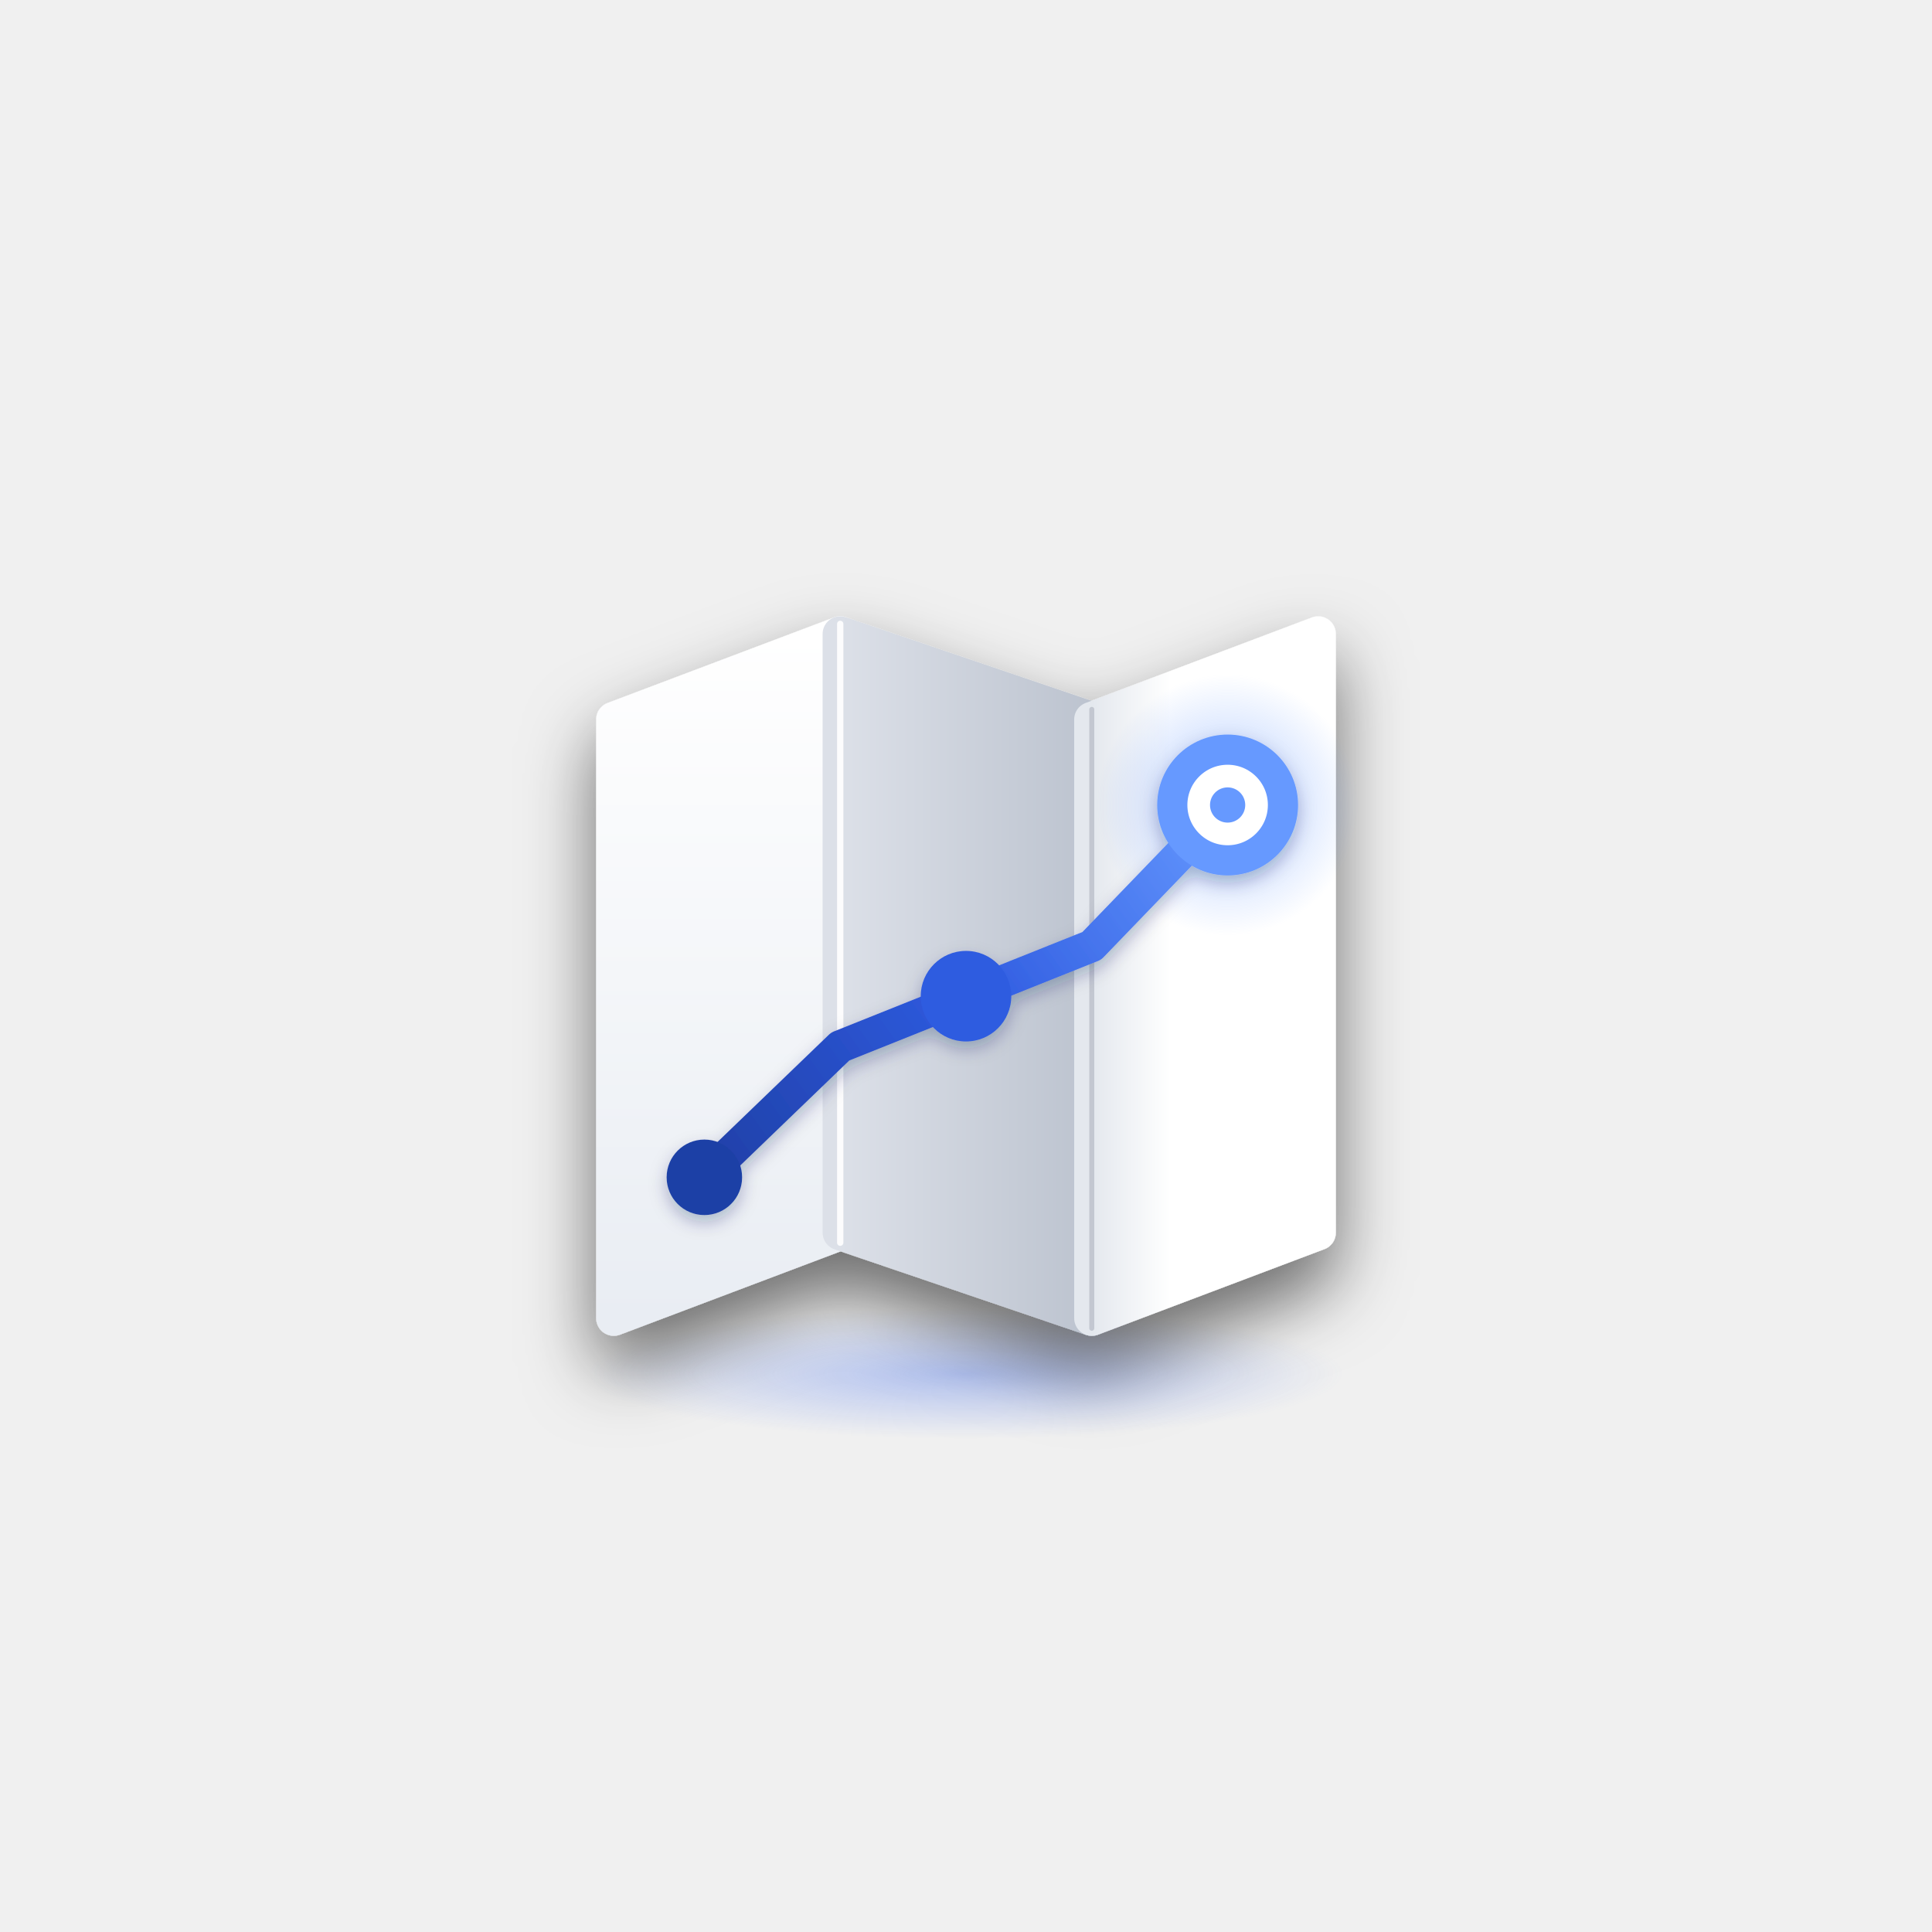
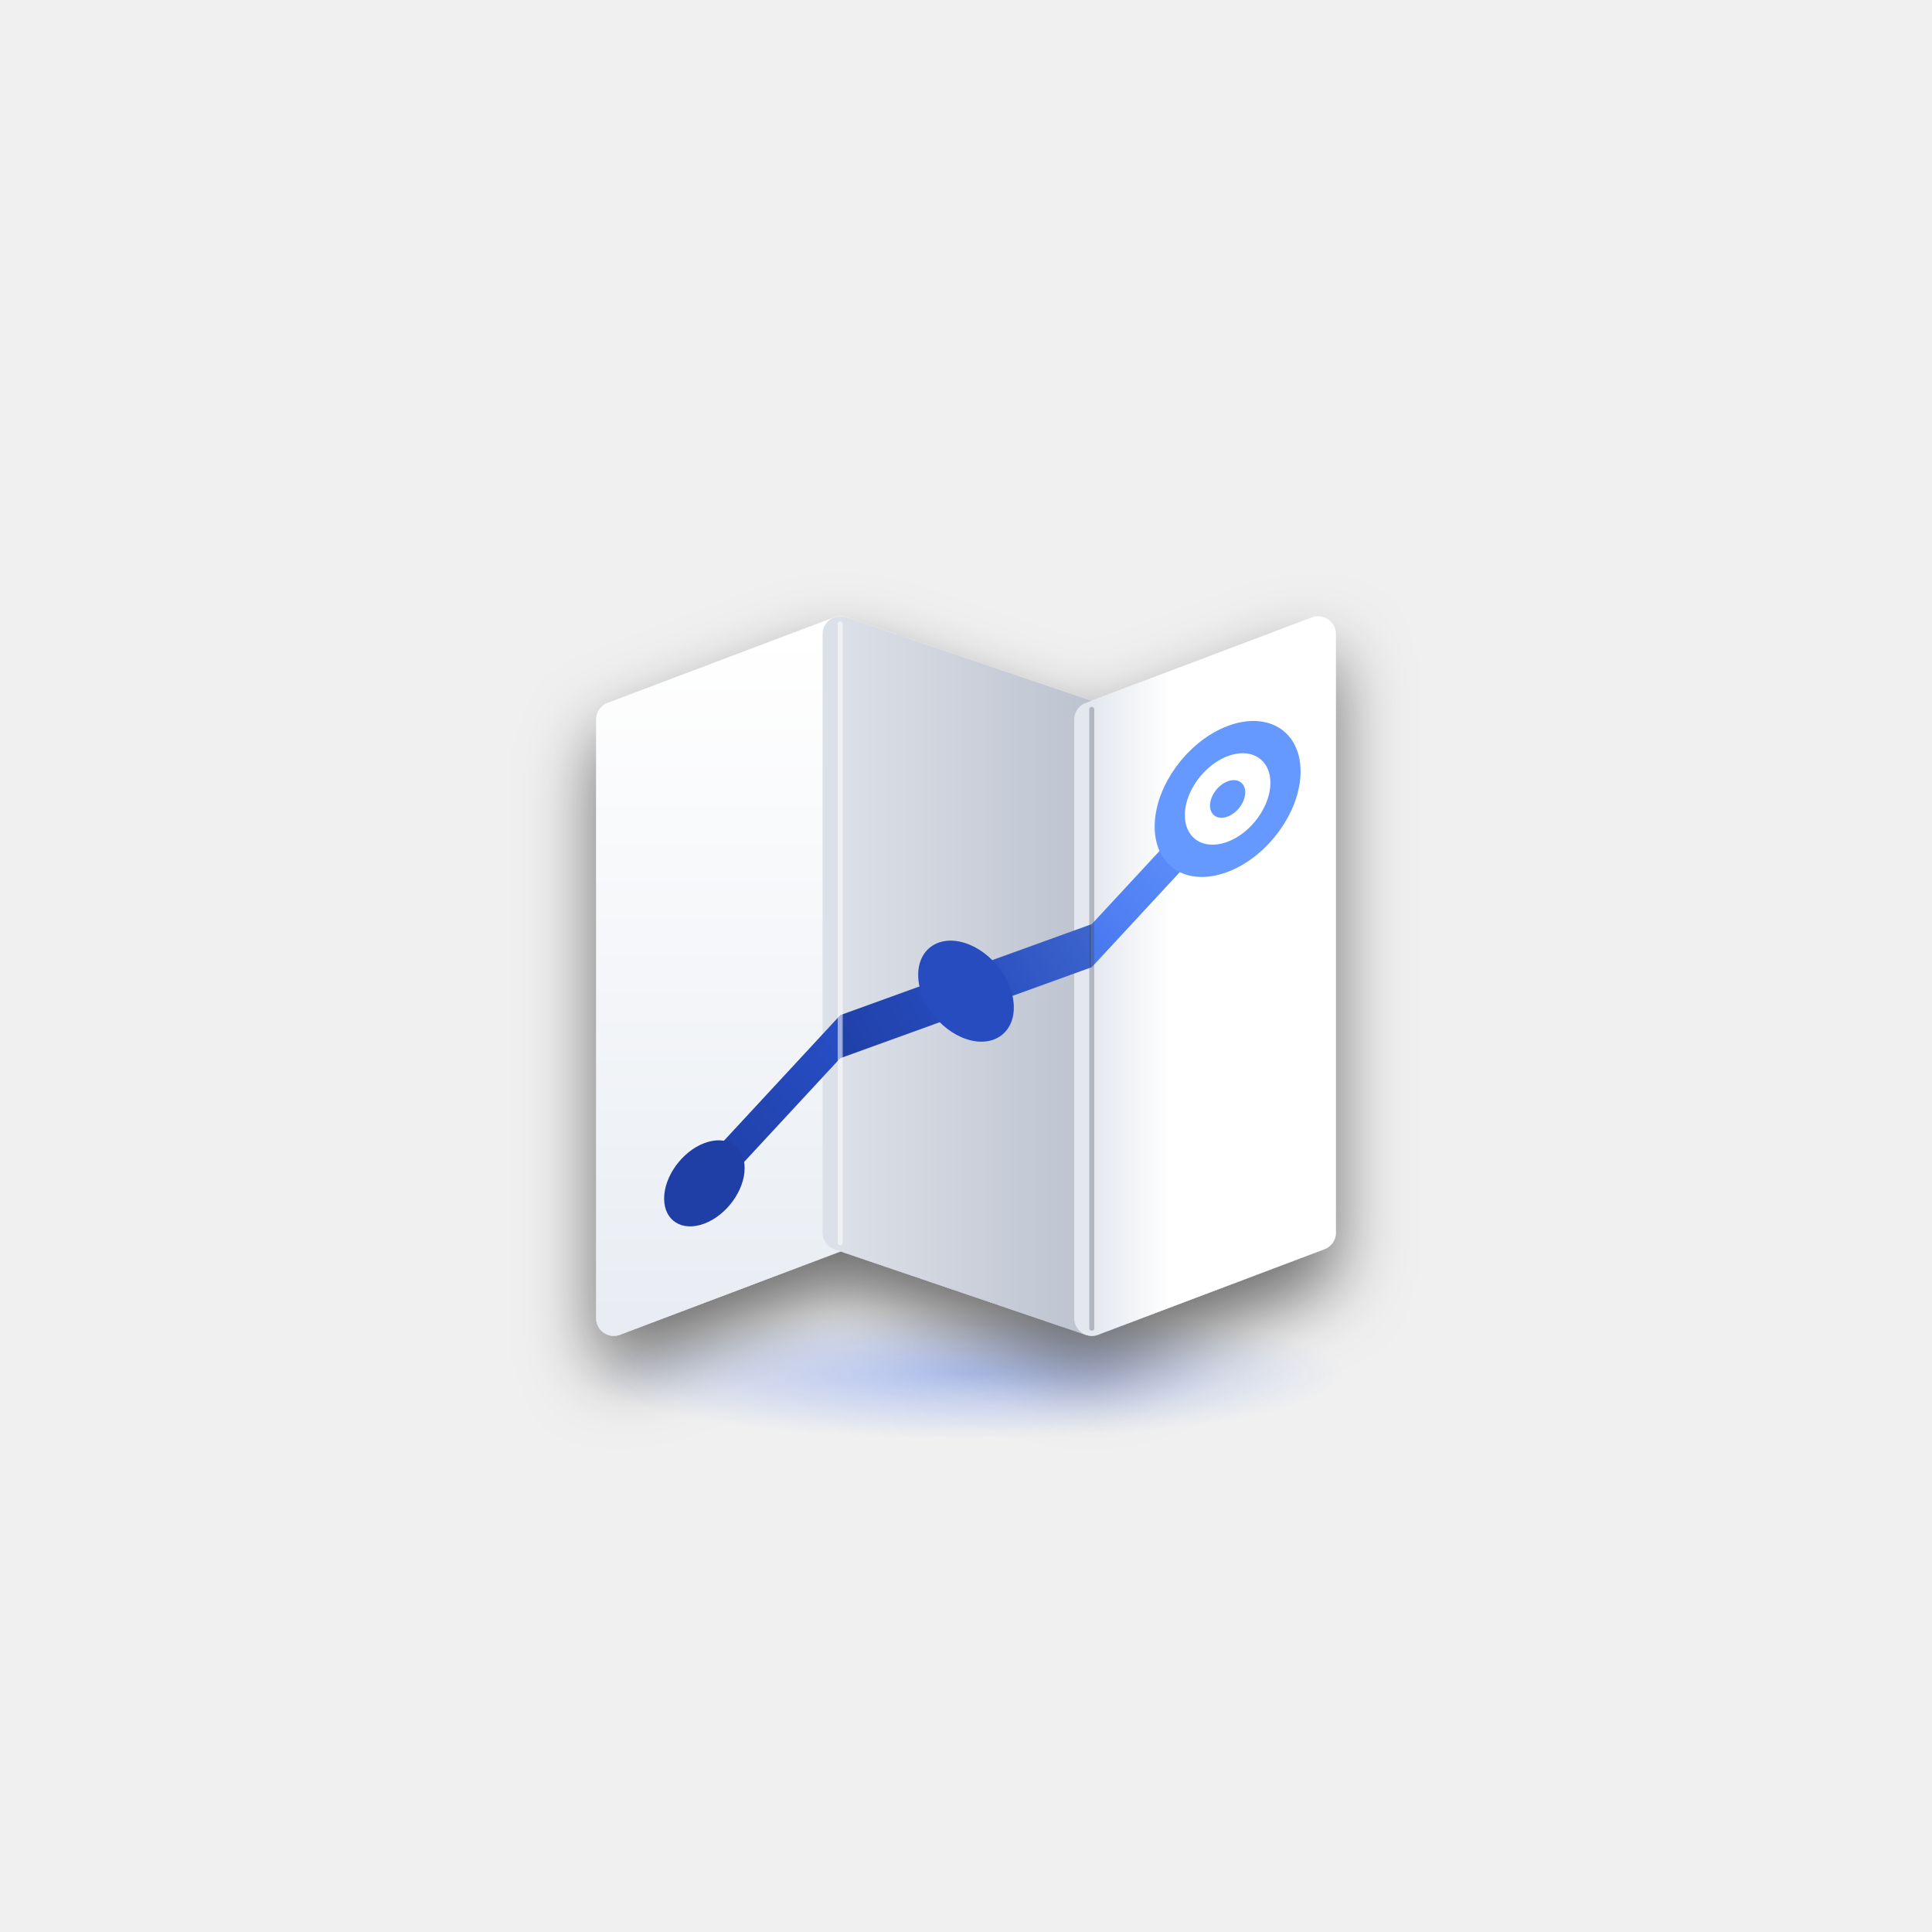
<svg xmlns="http://www.w3.org/2000/svg" viewBox="-128 -128 768 768">
  <defs>
    <linearGradient id="hoja" x1="0" y1="0" x2="0" y2="1">
      <stop stop-color="#FFFFFF" />
      <stop offset="1" stop-color="#E9EDF3" />
    </linearGradient>
    <linearGradient id="centro" x1="0" y1="0" x2="1" y2="0">
      <stop stop-color="#DCE0E8" />
      <stop offset="1" stop-color="#BCC3CF" />
    </linearGradient>
    <linearGradient id="derecha" x1="0" y1="0" x2="1" y2="0">
      <stop stop-color="#E4E8EE" />
      <stop offset=".35" stop-color="#FFFFFF" />
    </linearGradient>
-     <linearGradient id="ruta" gradientUnits="userSpaceOnUse" x1="152" y1="340" x2="360" y2="192">
+     <linearGradient id="ruta" gradientUnits="userSpaceOnUse" x1="152" y1="322" x2="360" y2="176">
      <stop stop-color="#1F3FA6" />
      <stop offset=".5" stop-color="#2F5BE0" />
      <stop offset="1" stop-color="#6699FF" />
    </linearGradient>
-     <radialGradient id="halo">
-       <stop stop-color="#6699FF" stop-opacity=".5" />
-       <stop offset="1" stop-color="#6699FF" stop-opacity="0" />
-     </radialGradient>
    <radialGradient id="reflejo">
      <stop stop-color="#3D6BF0" stop-opacity=".35" />
      <stop offset="1" stop-color="#3D6BF0" stop-opacity="0" />
    </radialGradient>
    <filter id="sombra" x="-20%" y="-20%" width="140%" height="150%">
      <feDropShadow dx="0" dy="14" stdDeviation="14" flood-color="#000" flood-opacity=".55" />
-     </filter>
-     <filter id="relieve" x="-30%" y="-30%" width="160%" height="170%">
-       <feDropShadow dx="0" dy="3" stdDeviation="3.5" flood-color="#0B1E5C" flood-opacity=".28" />
    </filter>
  </defs>
  <ellipse cx="256" cy="418" rx="150" ry="26" fill="url(#reflejo)" />
  <g filter="url(#sombra)" stroke-linejoin="round" stroke-width="14">
    <path d="M116 158 206 124V362L116 396Z" fill="url(#hoja)" stroke="url(#hoja)" />
    <path d="M206 124 306 158V396L206 362Z" fill="url(#centro)" stroke="url(#centro)" />
    <path d="M306 158 396 124V362L306 396Z" fill="url(#derecha)" stroke="url(#derecha)" />
  </g>
-   <path d="M206 120V366" stroke="#fff" stroke-width="2.5" stroke-linecap="round" opacity=".9" />
-   <path d="M306 154V400" stroke="#6B7484" stroke-width="2" stroke-linecap="round" opacity=".28" />
-   <circle cx="360" cy="192" r="52" fill="url(#halo)" />
-   <g filter="url(#relieve)">
-     <path d="M152 340 206 288 306 248 360 192" fill="none" stroke="url(#ruta)" stroke-width="13" stroke-linecap="round" stroke-linejoin="round" />
-     <circle cx="152" cy="340" r="15" fill="#1F3FA6" />
-     <circle cx="256" cy="268" r="18" fill="#2F5BE0" />
-     <circle cx="360" cy="192" r="22" fill="#fff" stroke="#6699FF" stroke-width="12" />
+   <clipPath id="hoja0">
+     <path d="M109 151 206 117V369L109 403Z" />
+   </clipPath>
+   <g clip-path="url(#hoja0)">
+     <g transform="matrix(1 -0.3777778 0 1 0 77.82222)">
+       <path d="M152 322 360 176" fill="none" stroke="url(#ruta)" stroke-width="14" stroke-linecap="round" />
+       <circle cx="152" cy="322" r="16" fill="#1F3FA6" />
+       <circle cx="256" cy="249" r="19" fill="#2F5BE0" />
+       <circle cx="360" cy="176" r="23" fill="#fff" stroke="#6699FF" stroke-width="12" />
+       <circle cx="360" cy="176" r="7" fill="#6699FF" />
+     </g>
  </g>
-   <circle cx="360" cy="192" r="7" fill="#6699FF" />
+   <clipPath id="hoja1">
+     <path d="M206 117 306 151V403L206 369Z" />
+   </clipPath>
+   <g clip-path="url(#hoja1)">
+     <g transform="matrix(1 0.34 0 1 0 -70.04)">
+       <path d="M152 322 360 176" fill="none" stroke="url(#ruta)" stroke-width="14" stroke-linecap="round" />
+       <circle cx="152" cy="322" r="16" fill="#1F3FA6" />
+       <circle cx="256" cy="249" r="19" fill="#2F5BE0" />
+       <circle cx="360" cy="176" r="23" fill="#fff" stroke="#6699FF" stroke-width="12" />
+       <circle cx="360" cy="176" r="7" fill="#6699FF" />
+     </g>
+     <g transform="matrix(1 0.34 0 1 0 -70.04)" opacity="0.2">
+       <path d="M152 322 360 176" fill="none" stroke="#06103A" stroke-width="14" />
+       <circle cx="256" cy="249" r="19" fill="#06103A" />
+     </g>
+   </g>
+   <clipPath id="hoja2">
+     <path d="M306 151 403 117V369L306 403Z" />
+   </clipPath>
+   <g clip-path="url(#hoja2)">
+     <g transform="matrix(1 -0.3777778 0 1 0 149.6)">
+       <path d="M152 322 360 176" fill="none" stroke="url(#ruta)" stroke-width="14" stroke-linecap="round" />
+       <circle cx="152" cy="322" r="16" fill="#1F3FA6" />
+       <circle cx="256" cy="249" r="19" fill="#2F5BE0" />
+       <circle cx="360" cy="176" r="23" fill="#fff" stroke="#6699FF" stroke-width="12" />
+       <circle cx="360" cy="176" r="7" fill="#6699FF" />
+     </g>
+   </g>
+   <path d="M206 120V366" stroke="#fff" stroke-width="2" stroke-linecap="round" opacity=".55" />
+   <path d="M306 154V400" stroke="#3A4356" stroke-width="2" stroke-linecap="round" opacity=".3" />
</svg>
